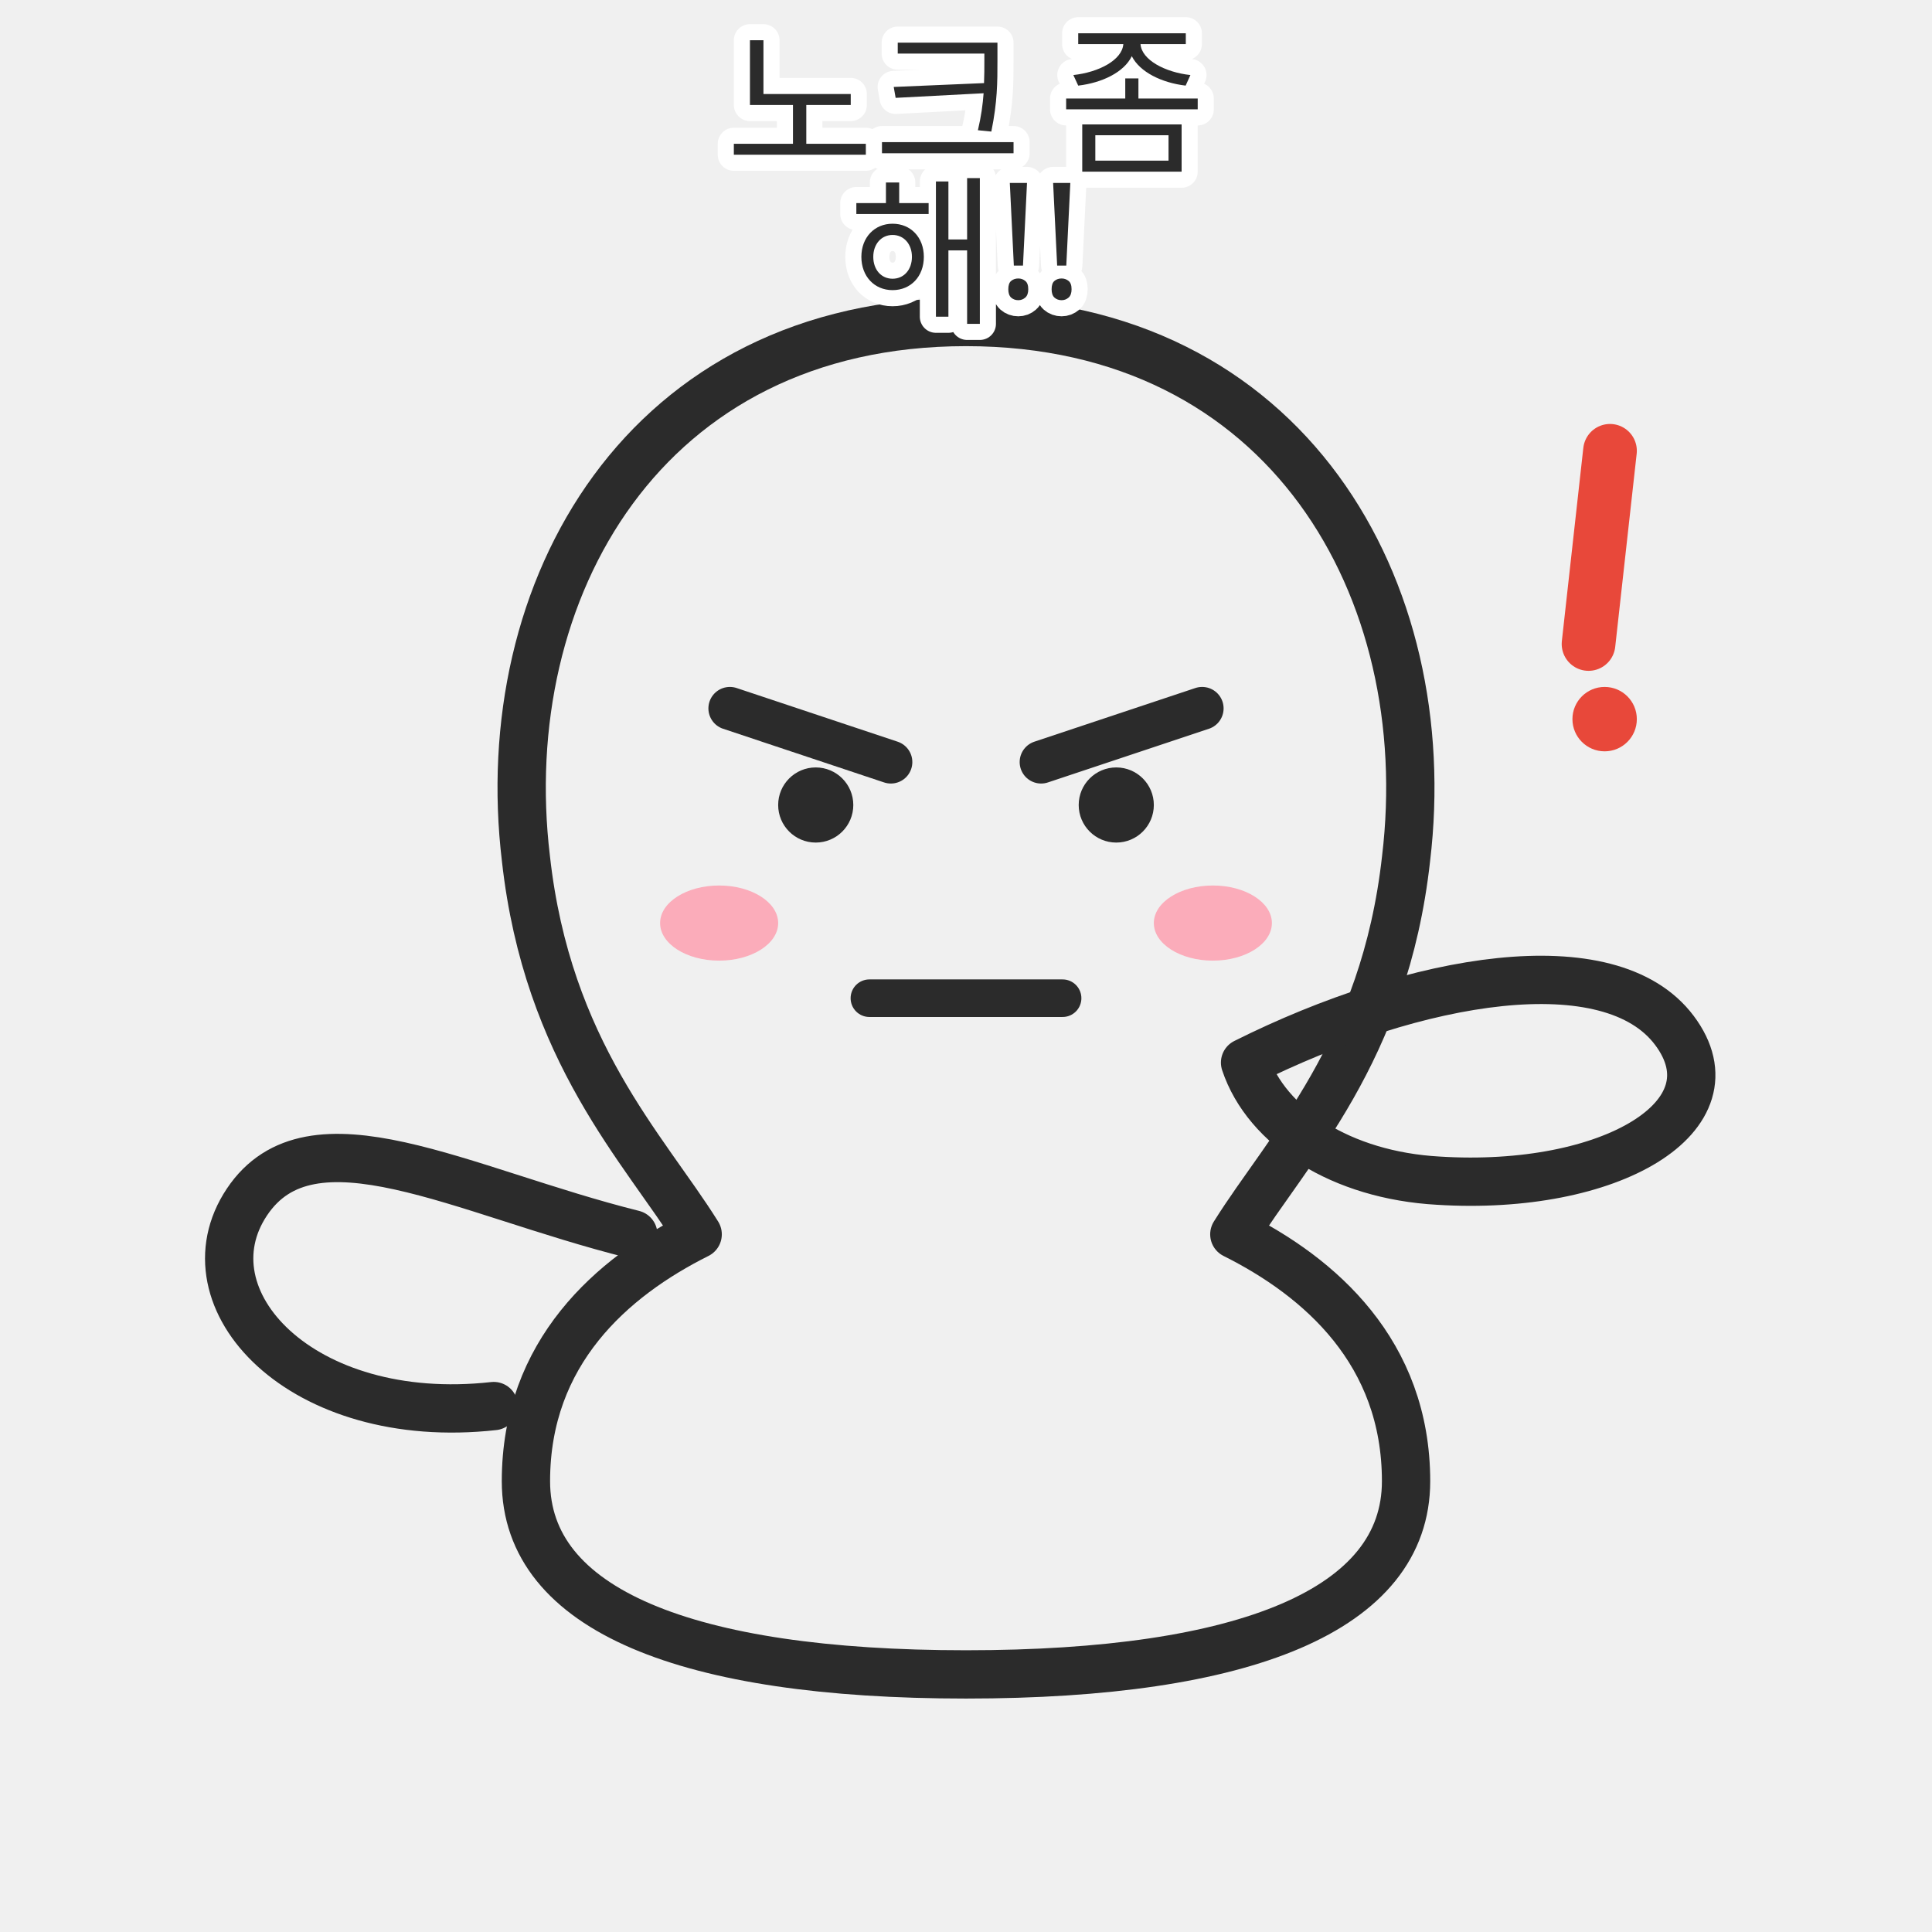
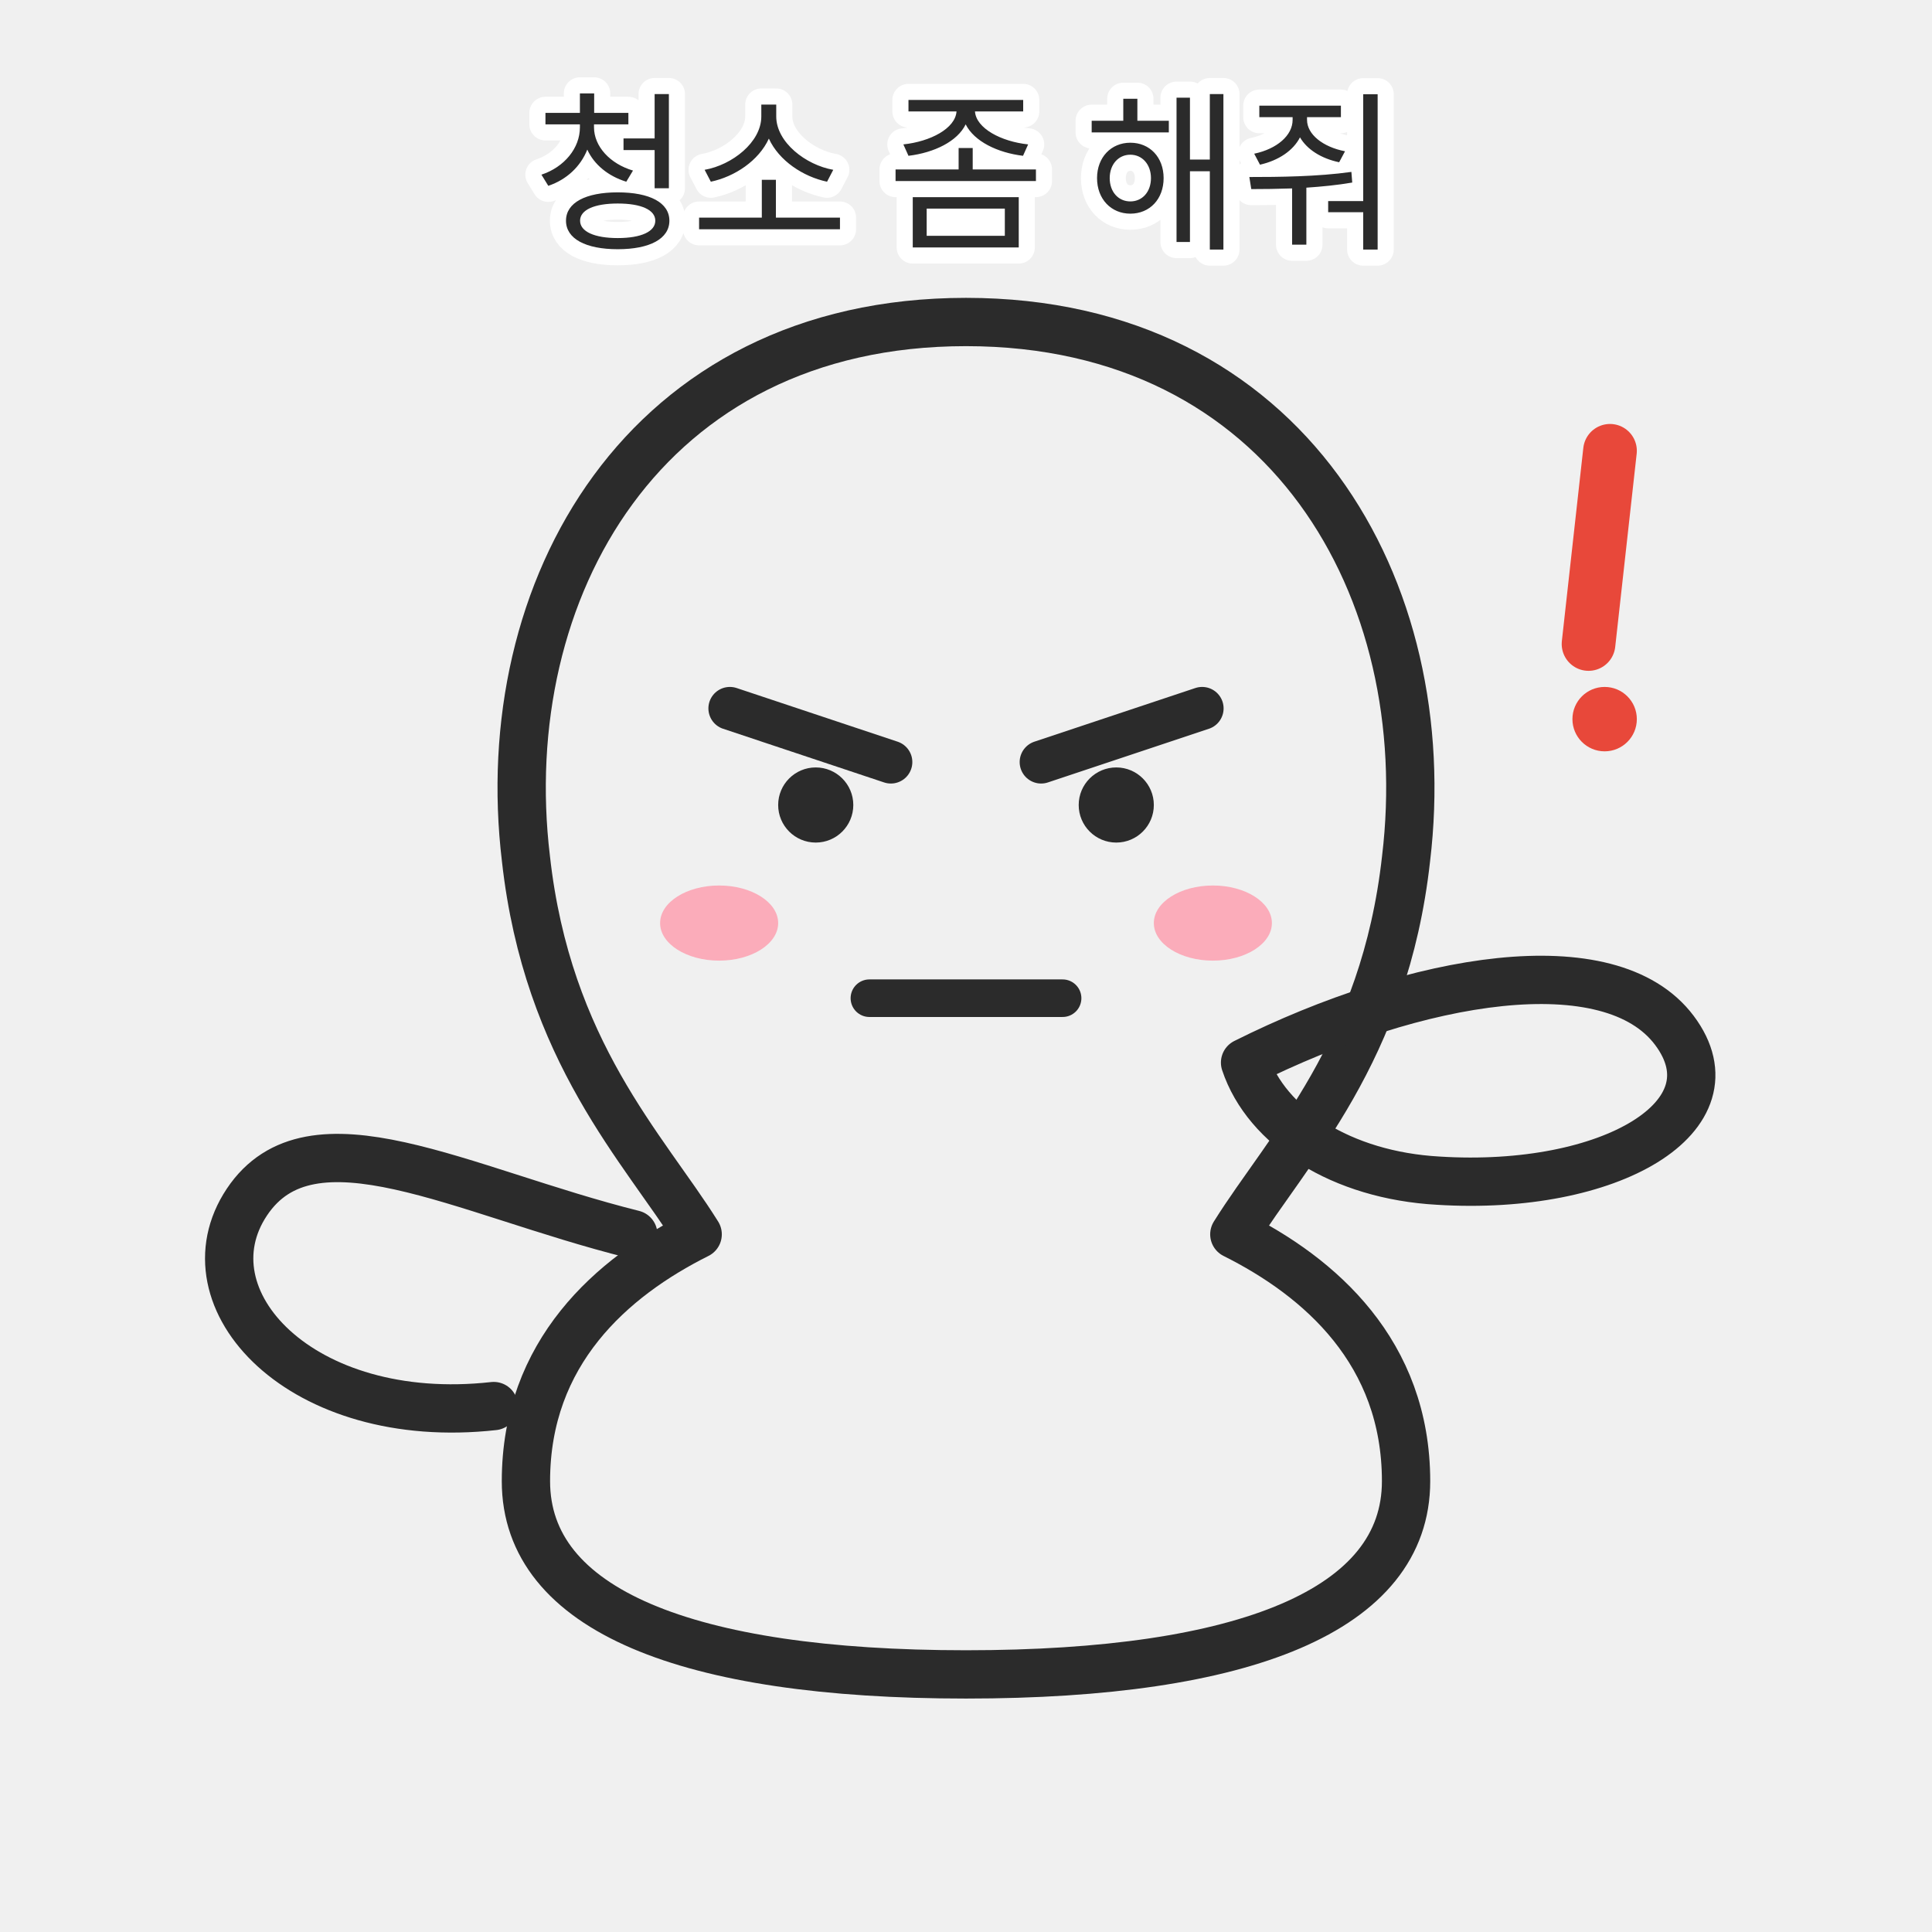
<svg xmlns="http://www.w3.org/2000/svg" width="360" height="360" viewBox="0 0 360 360">
  <g fill="none" stroke="#2B2B2B" stroke-width="9" stroke-linecap="round" stroke-linejoin="round">
    <path d="M180,60 C240,60 268,110 262,160 C258,196 240,214 230,230 C246,238 262,252 262,276 C262,300 232,312 180,312 C128,312 98,300 98,276 C98,252 114,238 130,230 C120,214 102,196 98,160 C92,110 120,60 180,60 Z" />
    <path d="M118,230 C86,222 58,206 46,224 C34,242 56,266 92,262 M232,198 C264,182 300,176 312,192 C324,208 300,222 268,220 C250,219 236,210 232,198" />
  </g>
  <path d="M136,132 L166,142" stroke="#2B2B2B" stroke-width="8" stroke-linecap="round" />
  <path d="M224,132 L194,142" stroke="#2B2B2B" stroke-width="8" stroke-linecap="round" />
  <circle cx="152" cy="150" r="7" fill="#2B2B2B" />
  <circle cx="208" cy="150" r="7" fill="#2B2B2B" />
  <path d="M162,186 L198,186" fill="none" stroke="#2B2B2B" stroke-width="7" stroke-linecap="round" />
  <ellipse cx="134" cy="172" rx="11" ry="7" fill="#FF8FA3" opacity="0.7" />
  <ellipse cx="226" cy="172" rx="11" ry="7" fill="#FF8FA3" opacity="0.7" />
  <path d="M300,84 L296,120" stroke="#E8483A" stroke-width="10" stroke-linecap="round" />
  <circle cx="299" cy="134" r="6" fill="#E8483A" />
-   <text x="180" y="30" text-anchor="middle" font-family="Jua" font-size="30" fill="#2B2B2B" stroke="#ffffff" stroke-width="6" paint-order="stroke" stroke-linejoin="round">노크 좀</text>
-   <text x="180" y="58" text-anchor="middle" font-family="Jua" font-size="30" fill="#2B2B2B" stroke="#ffffff" stroke-width="6" paint-order="stroke" stroke-linejoin="round">해!!</text>
+   <text x="180" y="44" text-anchor="middle" font-family="Jua" font-size="32" fill="#2B2B2B" stroke="#ffffff" stroke-width="6" paint-order="stroke" stroke-linejoin="round">청소 좀 해줘</text>
</svg>
